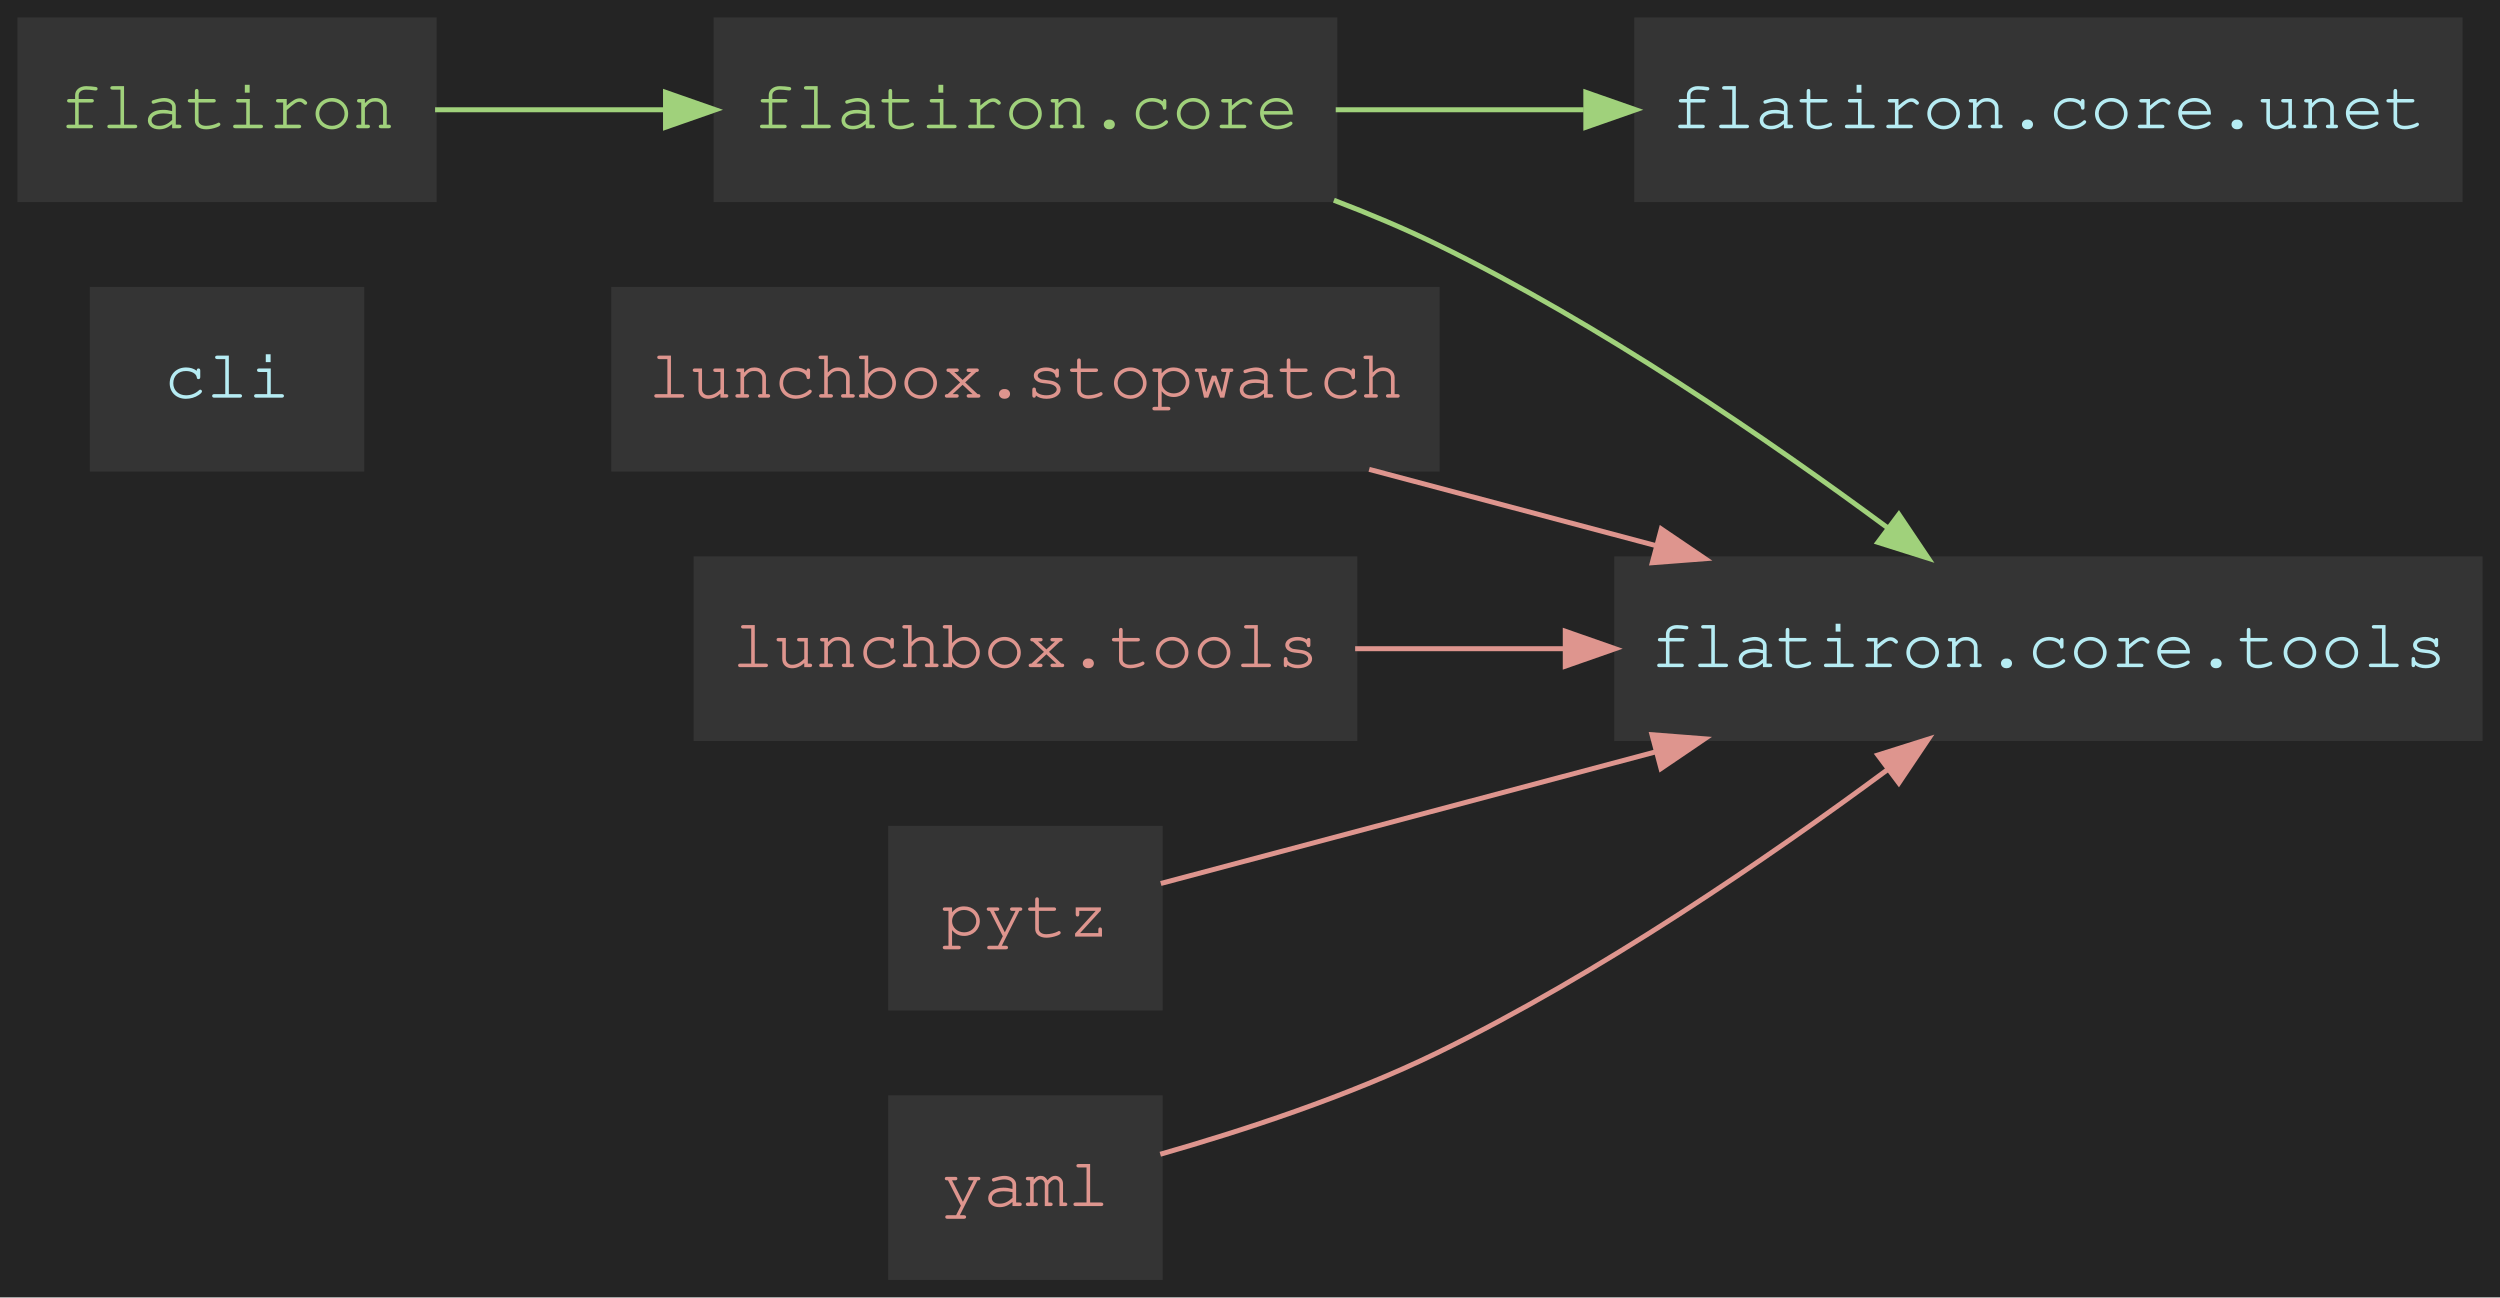
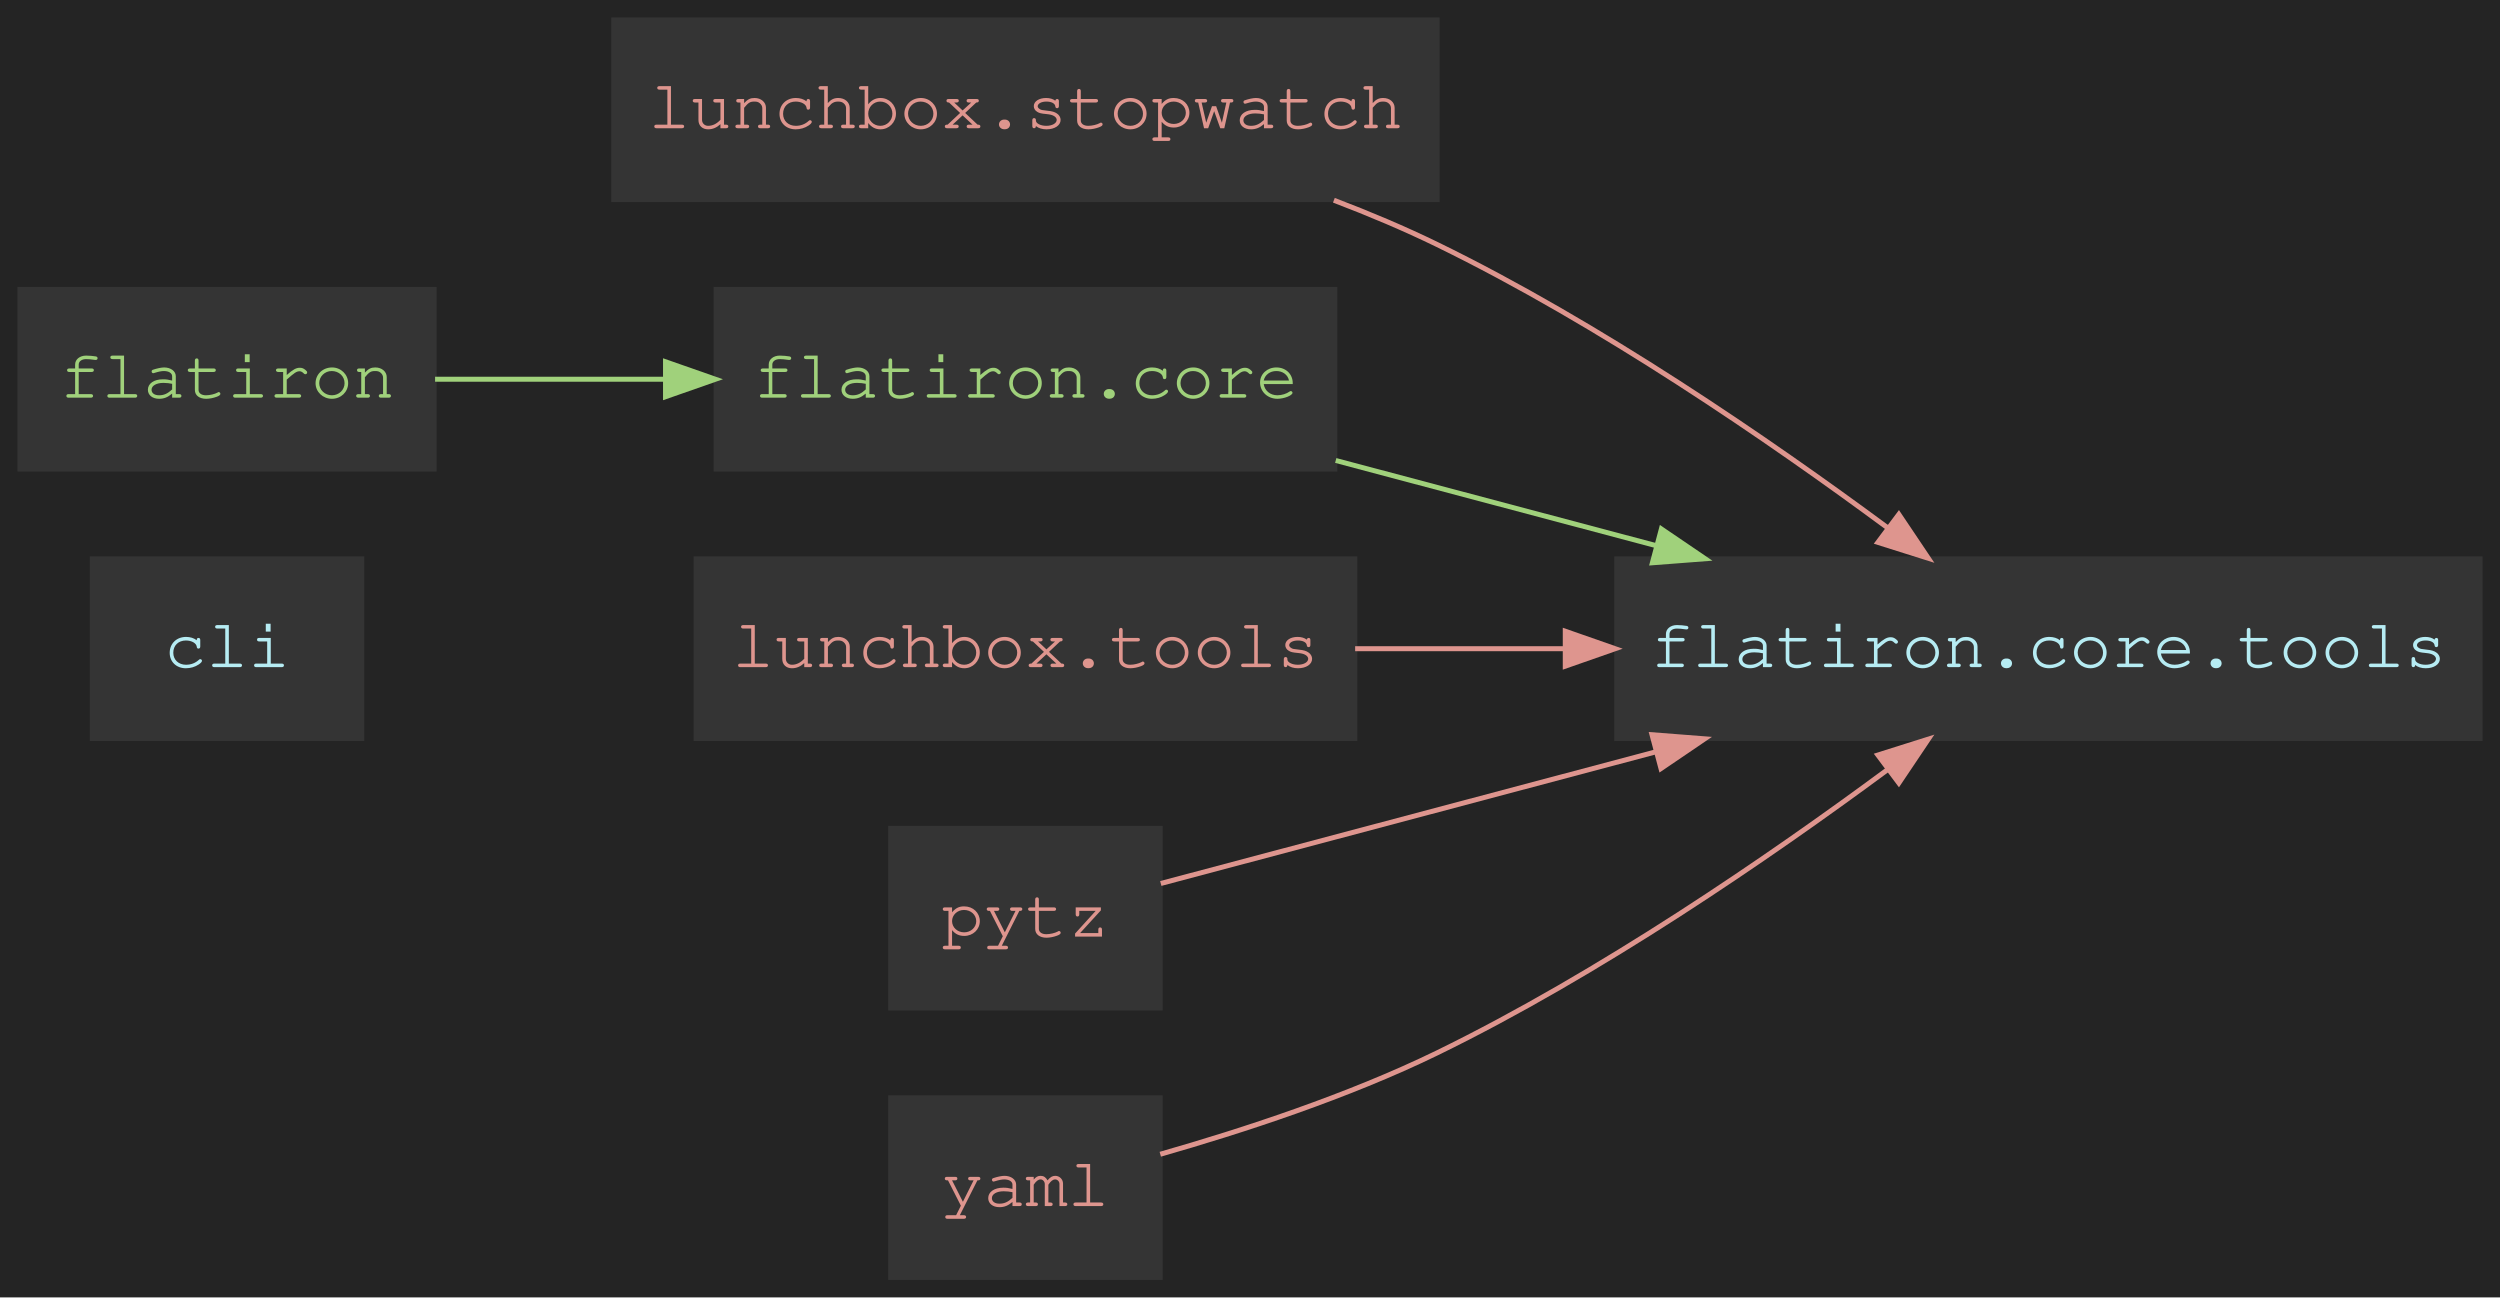
<svg xmlns="http://www.w3.org/2000/svg" width="501pt" height="260pt" viewBox="0.00 0.00 501.00 260.00">
  <g id="graph0" class="graph" transform="scale(1 1) rotate(0) translate(4 256)">
    <polygon fill="#242424" stroke="transparent" points="-4,4 -4,-256 497,-256 497,4 -4,4" />
    <g id="node1" class="node">
-       <polygon fill="#343434" stroke="#343434" points="68.5,-198 14.5,-198 14.5,-162 68.5,-162 68.5,-198" />
-       <text text-anchor="middle" x="41.5" y="-176.3" font-family="Courier,monospace" font-size="14.00" fill="#b6ecf3">cli</text>
+       <polygon fill="#343434" stroke="#343434" points="68.5,-144 14.5,-144 14.5,-108 68.5,-108 68.5,-144" />
+       <text text-anchor="middle" x="41.5" y="-122.3" font-family="Courier,monospace" font-size="14.00" fill="#b6ecf3">cli</text>
    </g>
    <g id="node2" class="node">
      <polygon fill="#343434" stroke="#343434" points="493,-144 320,-144 320,-108 493,-108 493,-144" />
      <text text-anchor="middle" x="406.5" y="-122.3" font-family="Courier,monospace" font-size="14.00" fill="#b6ecf3">flatiron.core.tools</text>
    </g>
    <g id="node3" class="node">
-       <polygon fill="#343434" stroke="#343434" points="489,-252 324,-252 324,-216 489,-216 489,-252" />
-       <text text-anchor="middle" x="406.5" y="-230.3" font-family="Courier,monospace" font-size="14.00" fill="#b6ecf3">flatiron.core.unet</text>
+       <polygon fill="#343434" stroke="#343434" points="83,-198 0,-198 0,-162 83,-162 83,-198" />
+       <text text-anchor="middle" x="41.5" y="-176.3" font-family="Courier,monospace" font-size="14.00" fill="#a0d17b">flatiron</text>
+     </g>
+     <g id="node5" class="node">
+       <polygon fill="#343434" stroke="#343434" points="263.5,-198 139.5,-198 139.5,-162 263.5,-162 263.5,-198" />
+       <text text-anchor="middle" x="201.5" y="-176.3" font-family="Courier,monospace" font-size="14.00" fill="#a0d17b">flatiron.core</text>
+     </g>
+     <g id="edge1" class="edge">
+       <path fill="none" stroke="#a0d17b" d="M83.19,-180C97.21,-180 113.37,-180 129.11,-180" />
+       <polygon fill="#a0d17b" stroke="#a0d17b" points="129.37,-183.5 139.37,-180 129.37,-176.5 129.37,-183.5" />
    </g>
    <g id="node4" class="node">
-       <polygon fill="#343434" stroke="#343434" points="83,-252 0,-252 0,-216 83,-216 83,-252" />
-       <text text-anchor="middle" x="41.5" y="-230.3" font-family="Courier,monospace" font-size="14.00" fill="#a0d17b">flatiron</text>
-     </g>
-     <g id="node5" class="node">
-       <polygon fill="#343434" stroke="#343434" points="263.5,-252 139.5,-252 139.5,-216 263.5,-216 263.5,-252" />
-       <text text-anchor="middle" x="201.5" y="-230.3" font-family="Courier,monospace" font-size="14.00" fill="#a0d17b">flatiron.core</text>
-     </g>
-     <g id="edge1" class="edge">
-       <path fill="none" stroke="#a0d17b" d="M83.19,-234C97.21,-234 113.37,-234 129.11,-234" />
-       <polygon fill="#a0d17b" stroke="#a0d17b" points="129.37,-237.5 139.37,-234 129.37,-230.5 129.37,-237.5" />
+       <polygon fill="#343434" stroke="#343434" points="284,-252 119,-252 119,-216 284,-216 284,-252" />
+       <text text-anchor="middle" x="201.5" y="-230.3" font-family="Courier,monospace" font-size="14.00" fill="#de958e">lunchbox.stopwatch</text>
    </g>
    <g id="edge2" class="edge">
-       <path fill="none" stroke="#a0d17b" d="M263.31,-215.87C270.4,-213.17 277.44,-210.2 284,-207 316.47,-191.16 350.44,-167.85 374.17,-150.31" />
-       <polygon fill="#a0d17b" stroke="#a0d17b" points="376.53,-152.92 382.44,-144.12 372.33,-147.31 376.53,-152.92" />
+       <path fill="none" stroke="#de958e" d="M263.31,-215.87C270.4,-213.17 277.44,-210.2 284,-207 316.47,-191.16 350.44,-167.85 374.17,-150.31" />
+       <polygon fill="#de958e" stroke="#de958e" points="376.53,-152.92 382.44,-144.12 372.33,-147.31 376.53,-152.92" />
    </g>
    <g id="edge3" class="edge">
-       <path fill="none" stroke="#a0d17b" d="M263.68,-234C279.34,-234 296.53,-234 313.38,-234" />
-       <polygon fill="#a0d17b" stroke="#a0d17b" points="313.8,-237.5 323.8,-234 313.8,-230.5 313.8,-237.5" />
+       <path fill="none" stroke="#a0d17b" d="M263.68,-163.72C283.93,-158.34 306.73,-152.27 328.04,-146.61" />
+       <polygon fill="#a0d17b" stroke="#a0d17b" points="328.94,-149.99 337.71,-144.03 327.14,-143.22 328.94,-149.99" />
    </g>
    <g id="node6" class="node">
-       <polygon fill="#343434" stroke="#343434" points="284,-198 119,-198 119,-162 284,-162 284,-198" />
-       <text text-anchor="middle" x="201.5" y="-176.3" font-family="Courier,monospace" font-size="14.00" fill="#de958e">lunchbox.stopwatch</text>
-     </g>
-     <g id="edge4" class="edge">
-       <path fill="none" stroke="#de958e" d="M270.38,-161.94C288.83,-157.04 308.95,-151.68 327.9,-146.64" />
-       <polygon fill="#de958e" stroke="#de958e" points="328.92,-149.99 337.69,-144.04 327.12,-143.23 328.92,-149.99" />
-     </g>
-     <g id="node7" class="node">
      <polygon fill="#343434" stroke="#343434" points="267.5,-144 135.5,-144 135.5,-108 267.5,-108 267.5,-144" />
      <text text-anchor="middle" x="201.5" y="-122.3" font-family="Courier,monospace" font-size="14.00" fill="#de958e">lunchbox.tools</text>
    </g>
-     <g id="edge5" class="edge">
+     <g id="edge4" class="edge">
      <path fill="none" stroke="#de958e" d="M267.57,-126C280.91,-126 295.23,-126 309.4,-126" />
      <polygon fill="#de958e" stroke="#de958e" points="309.68,-129.5 319.68,-126 309.68,-122.5 309.68,-129.5" />
    </g>
-     <g id="node8" class="node">
+     <g id="node7" class="node">
      <polygon fill="#343434" stroke="#343434" points="228.5,-90 174.5,-90 174.5,-54 228.5,-54 228.5,-90" />
      <text text-anchor="middle" x="201.5" y="-68.3" font-family="Courier,monospace" font-size="14.00" fill="#de958e">pytz</text>
    </g>
-     <g id="edge6" class="edge">
+     <g id="edge5" class="edge">
      <path fill="none" stroke="#de958e" d="M228.62,-78.95C253.68,-85.61 292.78,-96.02 327.85,-105.34" />
      <polygon fill="#de958e" stroke="#de958e" points="327.06,-108.76 337.62,-107.94 328.86,-101.99 327.06,-108.76" />
    </g>
-     <g id="node9" class="node">
+     <g id="node8" class="node">
      <polygon fill="#343434" stroke="#343434" points="228.5,-36 174.5,-36 174.5,0 228.5,0 228.5,-36" />
      <text text-anchor="middle" x="201.5" y="-14.3" font-family="Courier,monospace" font-size="14.00" fill="#de958e">yaml</text>
    </g>
-     <g id="edge7" class="edge">
+     <g id="edge6" class="edge">
      <path fill="none" stroke="#de958e" d="M228.52,-24.69C244.88,-29.36 266.18,-36.31 284,-45 316.47,-60.84 350.44,-84.15 374.17,-101.69" />
      <polygon fill="#de958e" stroke="#de958e" points="372.33,-104.69 382.44,-107.88 376.53,-99.08 372.33,-104.69" />
    </g>
  </g>
</svg>
